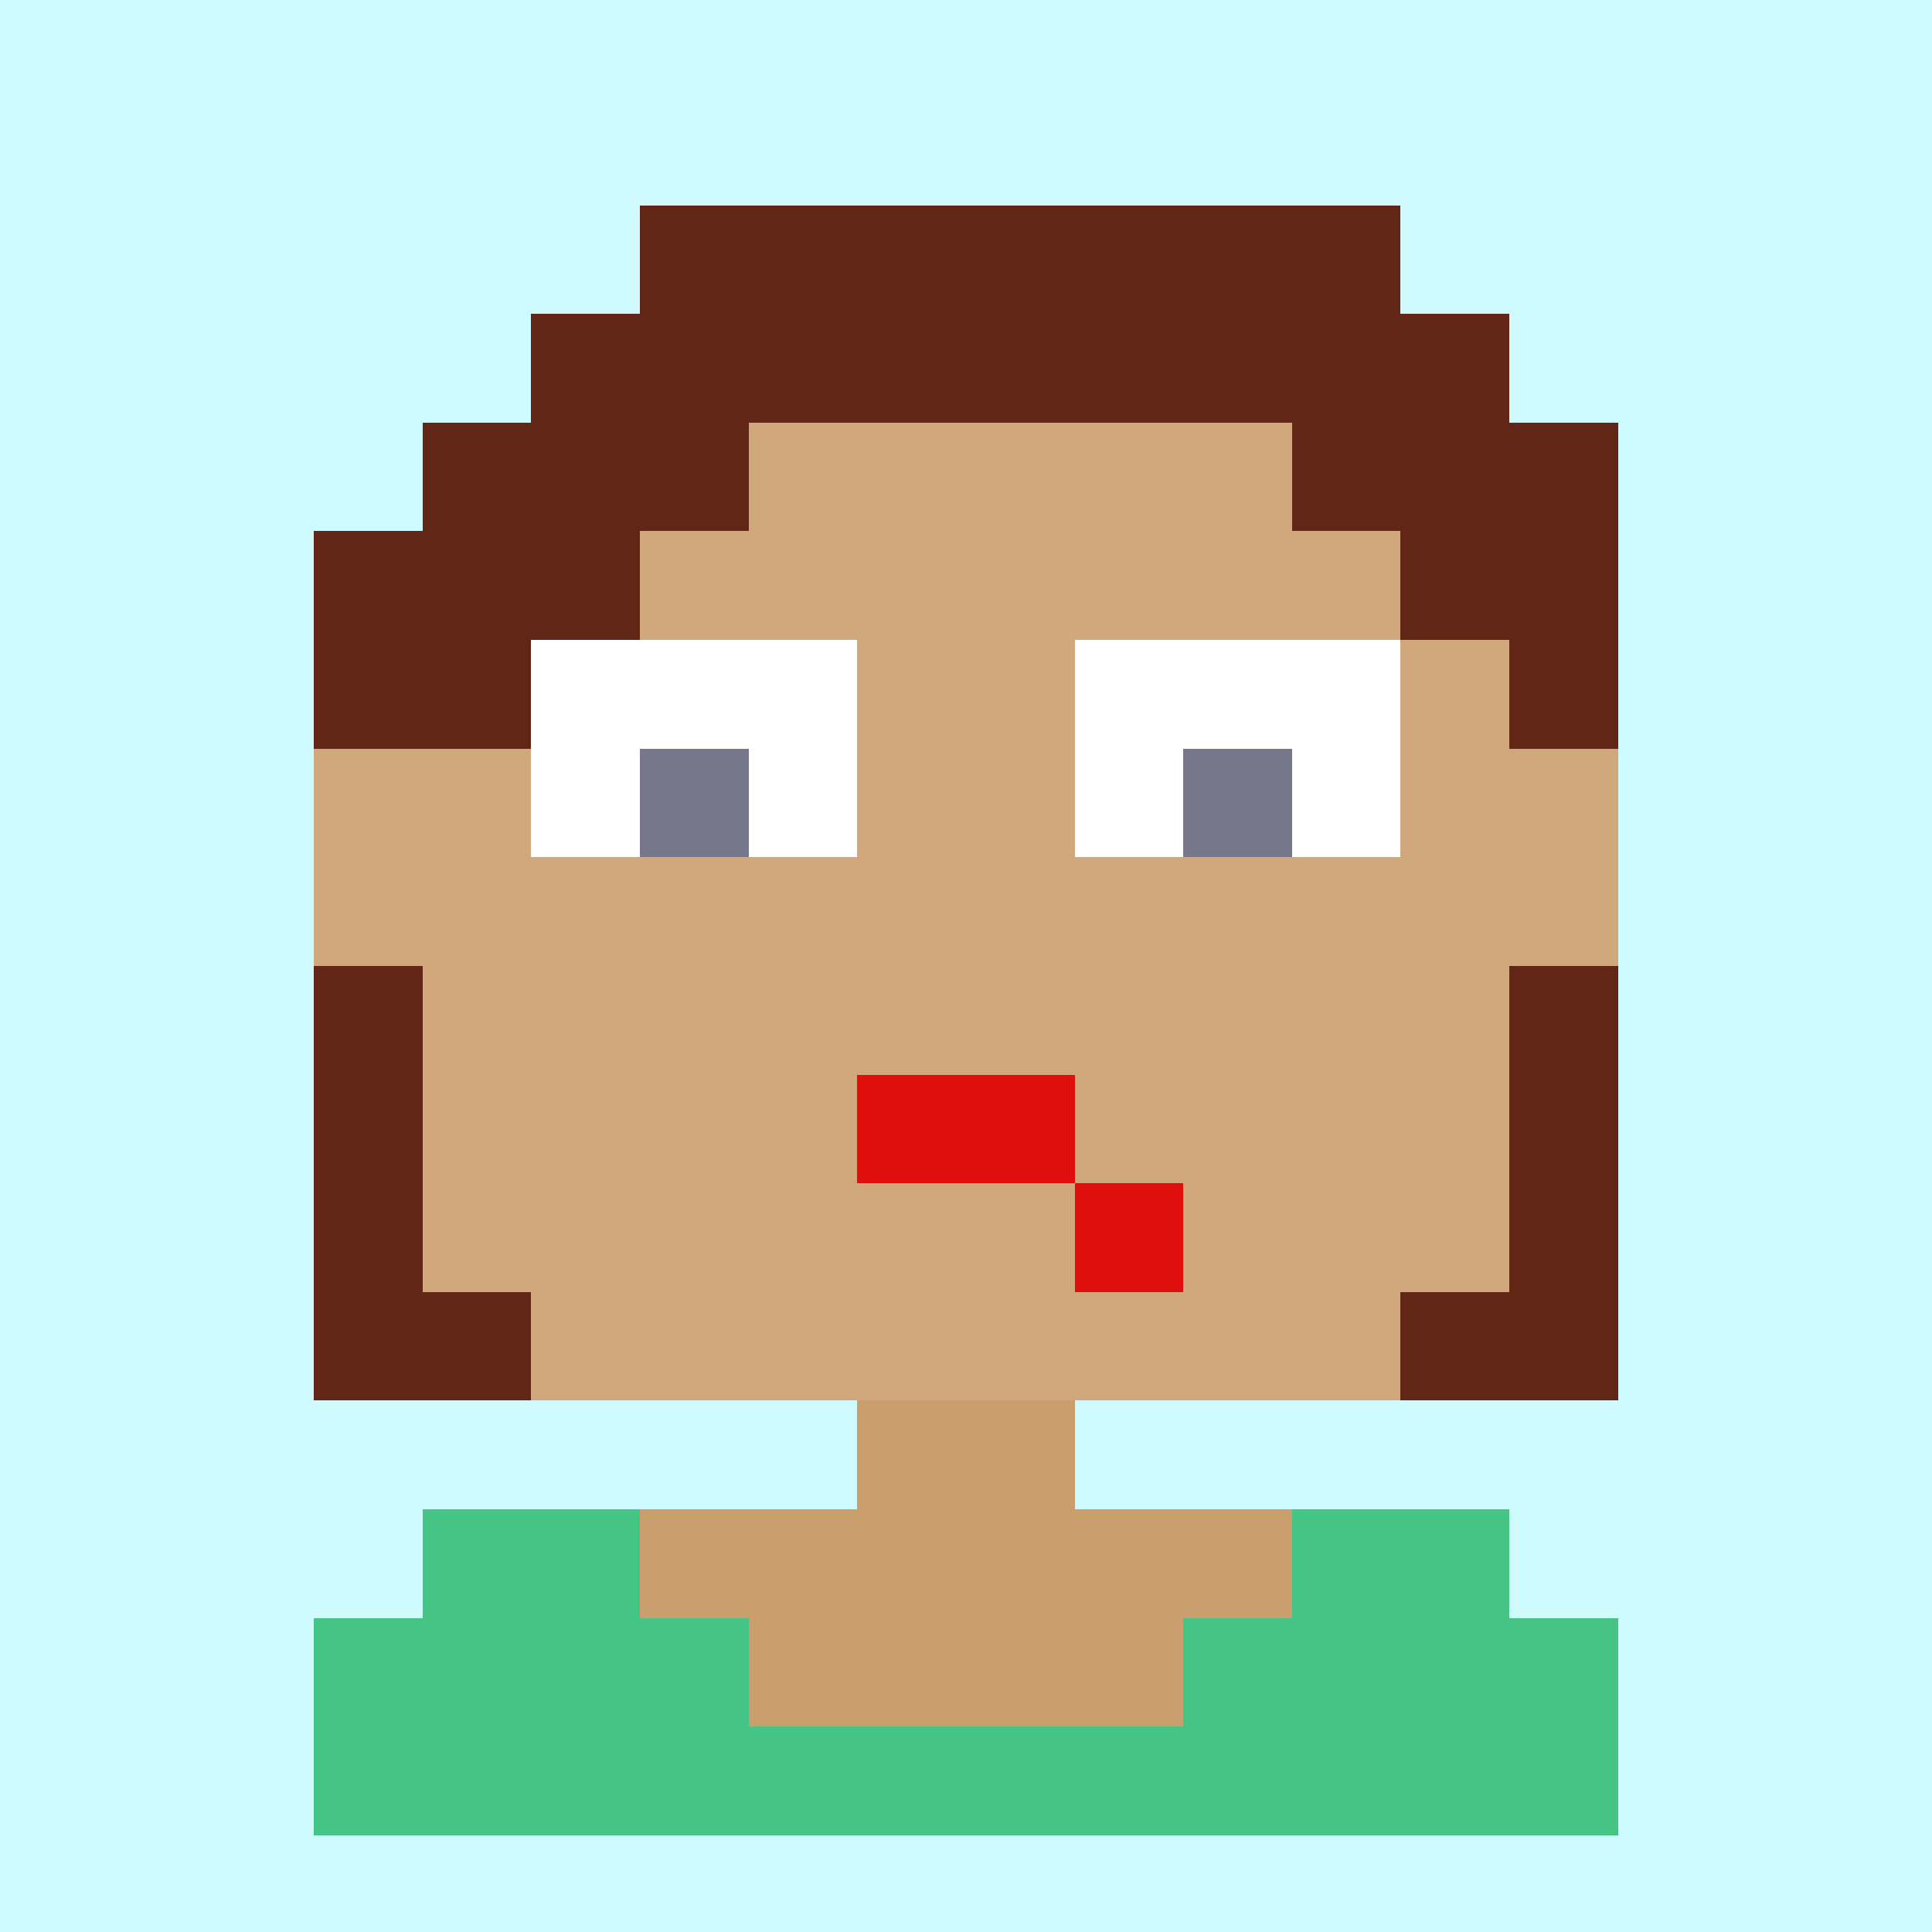
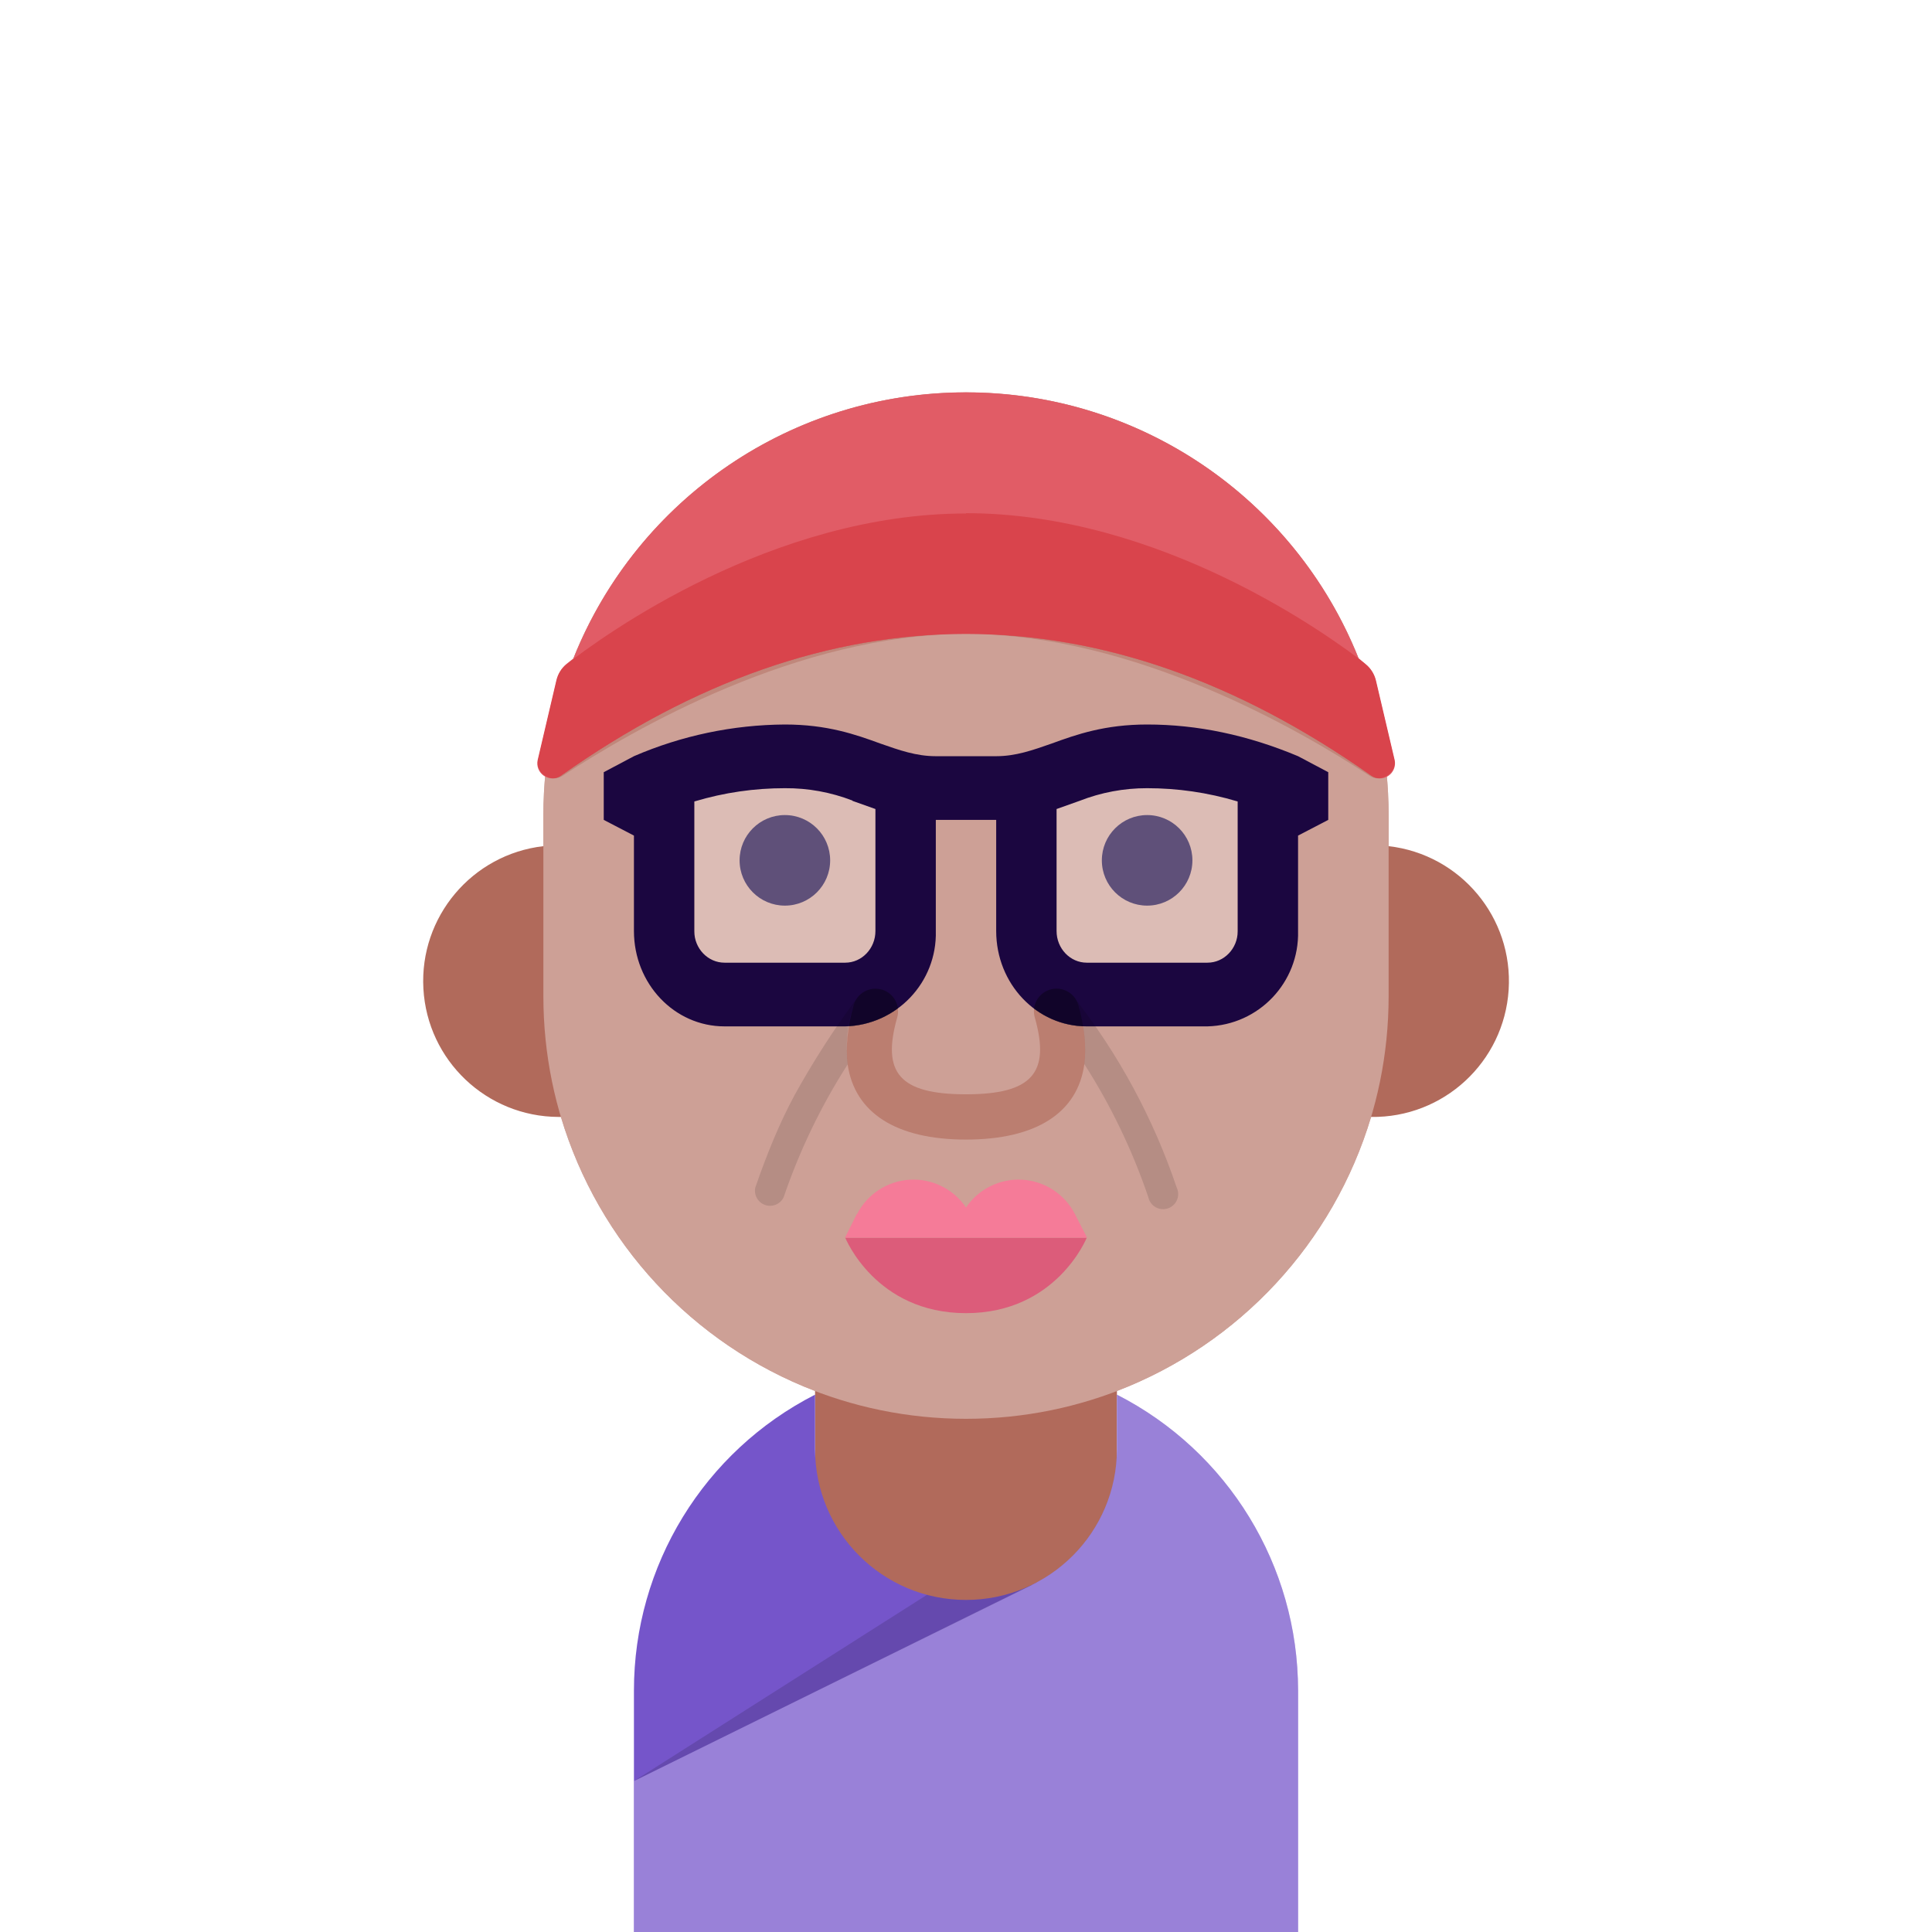
- <svg xmlns="http://www.w3.org/2000/svg" viewBox="0 0 16 16" fill="none" shape-rendering="crispEdges" width="128" height="128">
+ <svg xmlns="http://www.w3.org/2000/svg" viewBox="0 0 64 64" fill="none" shape-rendering="auto">
  <mask id="viewboxMask">
-     <rect width="16" height="16" rx="0" ry="0" x="0" y="0" fill="#fff" />
+     <rect width="64" height="64" rx="0" ry="0" x="0" y="0" fill="#fff" />
  </mask>
  <g mask="url(#viewboxMask)">
-     <rect fill="#cffafe" width="16" height="16" x="0" y="0" />
-     <g transform="translate(0.8 0.8) scale(0.9)">
-       <path d="M4 2h8v1h1v3h1v2h-1v3h-1v1H9v1h4v1h1v2H2v-2h1v-1h4v-1H4v-1H3V8H2V6h1V3h1V2Z" fill="#cb9e6e" />
-       <path d="M4 2h8v1h1v3h1v2h-1v3h-1v1H4v-1H3V8H2V6h1V3h1V2Z" fill="#fff" fill-opacity=".1" />
-       <path d="M5 13H3v1H2v2h12v-2h-1v-1h-2v1h-1v1H6v-1H5v-1Z" fill="#44c585" />
-       <path fill="#fff" d="M4 5h3v2H4z" />
-       <path fill="#76778b" d="M5 6h1v1H5z" />
-       <path fill="#fff" d="M9 5h3v2H9z" />
-       <path fill="#76778b" d="M10 6h1v1h-1z" />
-       <path d="M7 9v1h2v1h1v-1H9V9H7Z" fill="#de0f0d" />
-       <path d="M12 1H5v1H4v1H3v1H2v2h2V5h1V4h1V3h5v1h1v1h1v1h1V3h-1V2h-1V1ZM13 8h1v4h-2v-1h1V8ZM2 8h1v3h1v1H2V8Z" fill="#612616" />
+     <rect fill="#ffffff" width="64" height="64" x="0" y="0" />
+     <path d="M37 46.08V52a5 5 0 0 1-10 0v-5.92A14.04 14.04 0 0 1 18.58 37h-.08a4.5 4.5 0 0 1-.5-8.97V27a14 14 0 1 1 28 0v1.03a4.5 4.5 0 0 1-.58 8.97A14.04 14.04 0 0 1 37 46.08Z" fill="#b16a5b" />
+     <mask id="personas-a" style="mask-type:luminance" maskUnits="userSpaceOnUse" x="14" y="13" width="36" height="44">
+       <path d="M37 46.08V52a5 5 0 0 1-10 0v-5.92A14.04 14.04 0 0 1 18.58 37h-.08a4.5 4.5 0 0 1-.5-8.97V27a14 14 0 1 1 28 0v1.03a4.5 4.5 0 0 1-.58 8.97A14.04 14.04 0 0 1 37 46.08Z" fill="#fff" />
+     </mask>
+     <g mask="url(#personas-a)">
+       <path d="M32 13a14 14 0 0 1 14 14v6a14 14 0 1 1-28 0v-6a14 14 0 0 1 14-14Z" fill="#fff" style="mix-blend-mode:overlay" opacity=".36" />
    </g>
+     <g transform="translate(20 24)">
+       <path d="M6 6a1.5 1.5 0 1 0 0-3 1.5 1.5 0 0 0 0 3ZM18 6a1.5 1.5 0 1 0 0-3 1.5 1.5 0 0 0 0 3Z" fill="#1B0640" />
+       <path d="M9 2H3v6h6V2ZM21 2h-6v6h6V2Z" opacity=".3" fill="#fff" />
+       <path fill-rule="evenodd" clip-rule="evenodd" d="M11 1.05h2c.65 0 1.21-.2 1.84-.42C15.66.33 16.6 0 18 0c1.67 0 3.33.35 5 1.05l1 .53v1.58l-1 .52v3.16A3.08 3.08 0 0 1 20 10h-4c-1.66 0-3-1.41-3-3.16V3.16h-2v3.68A3.08 3.08 0 0 1 8 10H4c-1.66 0-3-1.41-3-3.16V3.68l-1-.52V1.58l1-.53A12.8 12.8 0 0 1 6 0c1.4 0 2.34.33 3.16.63.63.22 1.19.42 1.84.42ZM8.24 2.52A6.1 6.1 0 0 0 6 2.11c-1 0-2 .14-3 .44v4.3c0 .57.45 1.04 1 1.04h4c.55 0 1-.47 1-1.05V2.8l-.76-.27ZM15 2.8l.76-.27A6.1 6.1 0 0 1 18 2.11c1 0 2 .14 3 .44v4.3c0 .57-.45 1.04-1 1.04h-4c-.55 0-1-.47-1-1.05V2.8Z" fill="#1B0640" />
+     </g>
+     <g transform="translate(2 2)">
+       <path d="M17 19.8a14 14 0 0 1 26 0l.24.2a1 1 0 0 1 .34.54l.62 2.64a.5.5 0 0 1-.77.52C38.99 20.57 34.5 19 30 19S21 20.57 16.58 23.7a.5.5 0 0 1-.77-.52l.62-2.64a1 1 0 0 1 .34-.55l.24-.19Z" fill="#E15C66" />
+       <path d="M30 15c6.45 0 12.01 4.04 13.25 5 .16.14.28.32.33.53l.62 2.6c.1.46-.44.83-.83.57C41.06 22.18 35.57 19 30 19c-5.57 0-11.05 3.18-13.36 4.7-.4.26-.93-.1-.82-.56l.6-2.6c.05-.21.17-.4.34-.53 1.23-.96 6.8-5 13.24-5Z" fill="#000" style="mix-blend-mode:overlay" opacity=".26" />
+     </g>
+     <g transform="translate(11 44)">
+       <path d="M32 20H10v-8a11 11 0 0 1 6-9.8V4a5 5 0 0 0 10 0V2.2a11 11 0 0 1 6 9.8v8Z" fill="#7555ca" />
+       <mask id="bodySmall-a" style="mask-type:luminance" maskUnits="userSpaceOnUse" x="10" y="2" width="22" height="18">
+         <path d="M32 20H10v-8a11 11 0 0 1 6-9.8V4a5 5 0 0 0 10 0V2.2a11 11 0 0 1 6 9.8v8Z" fill="#fff" />
+       </mask>
+       <g mask="url(#bodySmall-a)">
+         <path opacity=".14" d="M20.62 8.25 22 8l1.2.5L10 15l10.62-6.75Z" fill="#000" />
+         <path d="M21 1h11v47H10V15l13.34-6.58L21 1Z" fill="#fff" style="mix-blend-mode:overlay" opacity=".26" />
+       </g>
+     </g>
+     <g transform="translate(23 36)">
+       <path d="M5 5h8s-1 2.5-4 2.5S5 5 5 5Z" fill="#DC5C7A" />
+       <path d="M5.39 4.22A2.1 2.1 0 0 1 9 4a2.1 2.1 0 0 1 3.61.22l.4.78H4.99l.39-.78Z" fill="#F57B98" />
+     </g>
+     <g transform="translate(24 28)">
+       <path opacity=".12" fill-rule="evenodd" clip-rule="evenodd" d="M11.72 5.3c.21.73.27 1.38.2 1.95a20.24 20.24 0 0 1 2.12 4.41.5.5 0 1 0 .94-.32 21.23 21.23 0 0 0-3.4-6.3c.07.07.11.16.14.25Zm-7.44 0a.75.75 0 0 1 .11-.24 28.75 28.75 0 0 0-2.07 3.22c-.48.89-.9 1.9-1.3 3.06a.5.5 0 0 0 .94.32 20.24 20.24 0 0 1 2.12-4.4 4.77 4.77 0 0 1 .19-1.97Z" fill="#000" />
+       <path d="M5.2 4.78a.75.75 0 0 0-.92.51c-.21.75-.27 1.4-.2 1.97.23 1.6 1.6 2.49 3.92 2.49 2.33 0 3.7-.89 3.92-2.5.07-.57.01-1.22-.2-1.96a.75.75 0 1 0-1.44.42c.52 1.83-.09 2.54-2.28 2.54-2.2 0-2.8-.71-2.28-2.54a.75.75 0 0 0-.51-.93Z" fill="#000" style="mix-blend-mode:overlay" opacity=".36" />
+     </g>
+     <g transform="translate(14 26)" />
  </g>
</svg>
